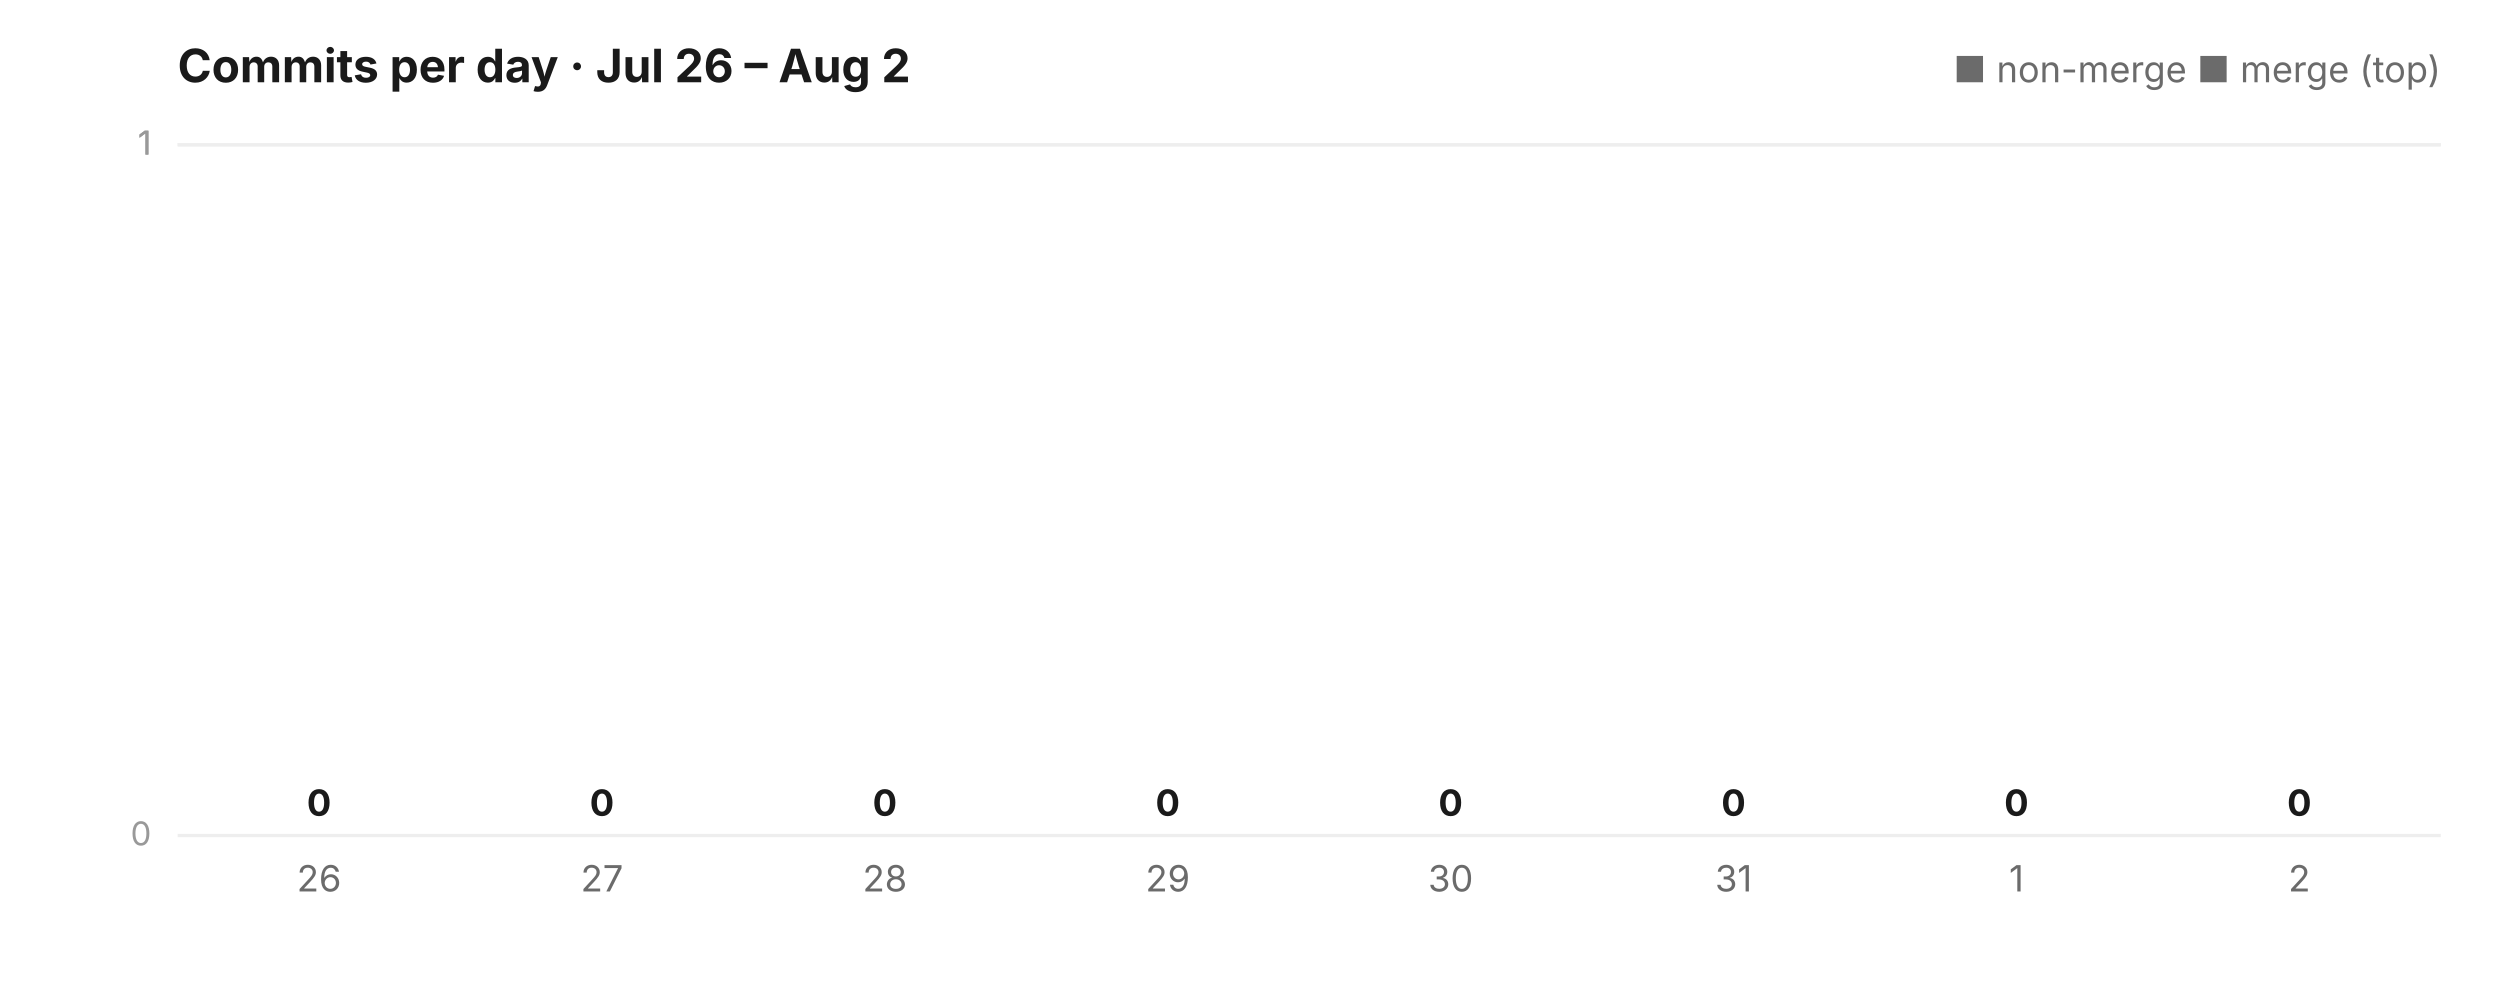
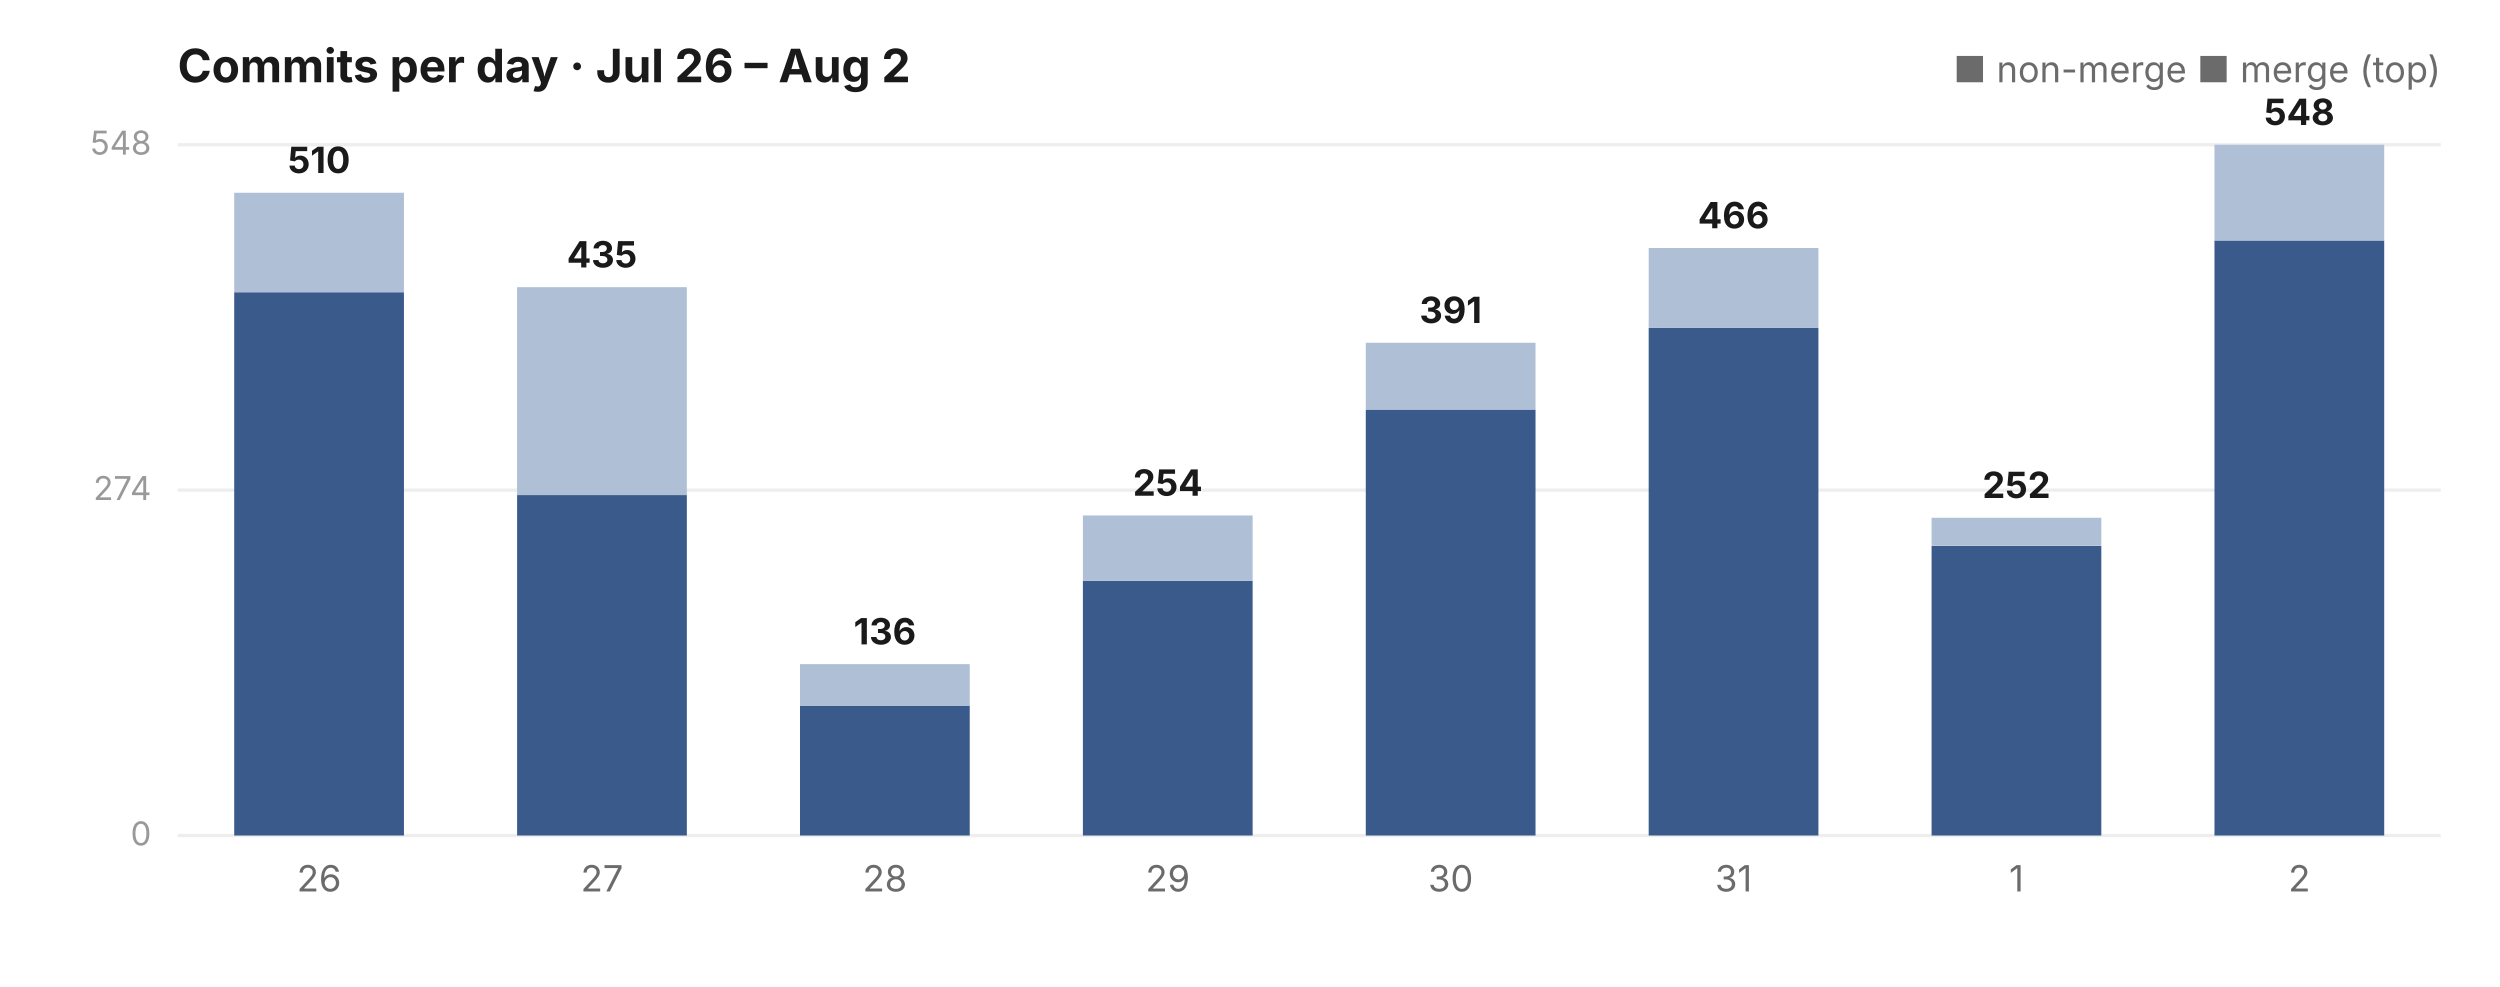
<svg xmlns="http://www.w3.org/2000/svg" viewBox="0 0 760 300" width="760" height="300" style="max-width:100%;height:auto;font-family:-apple-system,Segoe UI,sans-serif;background:#fff;border:1px solid #e7e7e4;border-radius:8px">
  <text x="54" y="25" font-size="14" font-weight="700" fill="#1a1a1a">Commits per day · Jul 26 – Aug 2</text>
  <text x="742" y="25" font-size="11" fill="#6b6b6b" text-anchor="end">■ non-merge ■ merge (top)</text>
  <line x1="54" y1="254.0" x2="742" y2="254.0" stroke="#eee" />
  <text x="46" y="257.0" font-size="10" fill="#999" text-anchor="end">0</text>
+   <line x1="54" y1="149.0" x2="742" y2="149.0" stroke="#eee" />
+   <text x="46" y="152.0" font-size="10" fill="#999" text-anchor="end">274</text>
  <line x1="54" y1="44.0" x2="742" y2="44.0" stroke="#eee" />
-   <text x="46" y="47.0" font-size="10" fill="#999" text-anchor="end">1</text>
-   <line x1="54" y1="44.0" x2="742" y2="44.0" stroke="#eee" />
-   <text x="46" y="47.0" font-size="10" fill="#999" text-anchor="end">1</text>
-   <rect x="71.2" y="254.0" width="51.6" height="0.0" fill="#3a5a8c" />
-   <rect x="71.2" y="254.0" width="51.6" height="0.0" fill="#aebfd6" />
+   <text x="46" y="47.0" font-size="10" fill="#999" text-anchor="end">548</text>
+   <rect x="71.2" y="88.8" width="51.6" height="165.2" fill="#3a5a8c" />
+   <rect x="71.2" y="58.6" width="51.6" height="30.3" fill="#aebfd6" />
  <text x="97.0" y="271.0" font-size="11" fill="#6b6b6b" text-anchor="middle">26</text>
-   <text x="97.0" y="248.0" font-size="11" fill="#1a1a1a" text-anchor="middle" font-weight="700">0</text>
-   <rect x="157.2" y="254.0" width="51.6" height="0.0" fill="#3a5a8c" />
-   <rect x="157.2" y="254.0" width="51.6" height="0.0" fill="#aebfd6" />
+   <text x="97.0" y="52.6" font-size="11" fill="#1a1a1a" text-anchor="middle" font-weight="700">510</text>
+   <rect x="157.2" y="150.5" width="51.6" height="103.5" fill="#3a5a8c" />
+   <rect x="157.2" y="87.3" width="51.6" height="63.2" fill="#aebfd6" />
  <text x="183.0" y="271.0" font-size="11" fill="#6b6b6b" text-anchor="middle">27</text>
-   <text x="183.0" y="248.0" font-size="11" fill="#1a1a1a" text-anchor="middle" font-weight="700">0</text>
-   <rect x="243.2" y="254.0" width="51.6" height="0.0" fill="#3a5a8c" />
-   <rect x="243.2" y="254.0" width="51.6" height="0.0" fill="#aebfd6" />
+   <text x="183.0" y="81.3" font-size="11" fill="#1a1a1a" text-anchor="middle" font-weight="700">435</text>
+   <rect x="243.2" y="214.5" width="51.6" height="39.5" fill="#3a5a8c" />
+   <rect x="243.2" y="201.9" width="51.6" height="12.6" fill="#aebfd6" />
  <text x="269.0" y="271.0" font-size="11" fill="#6b6b6b" text-anchor="middle">28</text>
-   <text x="269.0" y="248.0" font-size="11" fill="#1a1a1a" text-anchor="middle" font-weight="700">0</text>
-   <rect x="329.2" y="254.0" width="51.6" height="0.0" fill="#3a5a8c" />
-   <rect x="329.2" y="254.0" width="51.6" height="0.0" fill="#aebfd6" />
+   <text x="269.0" y="195.9" font-size="11" fill="#1a1a1a" text-anchor="middle" font-weight="700">136</text>
+   <rect x="329.2" y="176.6" width="51.6" height="77.4" fill="#3a5a8c" />
+   <rect x="329.2" y="156.7" width="51.6" height="19.9" fill="#aebfd6" />
  <text x="355.0" y="271.0" font-size="11" fill="#6b6b6b" text-anchor="middle">29</text>
-   <text x="355.0" y="248.0" font-size="11" fill="#1a1a1a" text-anchor="middle" font-weight="700">0</text>
-   <rect x="415.2" y="254.0" width="51.6" height="0.0" fill="#3a5a8c" />
-   <rect x="415.2" y="254.0" width="51.6" height="0.0" fill="#aebfd6" />
+   <text x="355.0" y="150.7" font-size="11" fill="#1a1a1a" text-anchor="middle" font-weight="700">254</text>
+   <rect x="415.2" y="124.5" width="51.6" height="129.5" fill="#3a5a8c" />
+   <rect x="415.2" y="104.2" width="51.6" height="20.3" fill="#aebfd6" />
  <text x="441.0" y="271.0" font-size="11" fill="#6b6b6b" text-anchor="middle">30</text>
-   <text x="441.0" y="248.0" font-size="11" fill="#1a1a1a" text-anchor="middle" font-weight="700">0</text>
-   <rect x="501.2" y="254.0" width="51.6" height="0.0" fill="#3a5a8c" />
-   <rect x="501.2" y="254.0" width="51.6" height="0.0" fill="#aebfd6" />
+   <text x="441.0" y="98.2" font-size="11" fill="#1a1a1a" text-anchor="middle" font-weight="700">391</text>
+   <rect x="501.2" y="99.6" width="51.6" height="154.4" fill="#3a5a8c" />
+   <rect x="501.2" y="75.4" width="51.6" height="24.1" fill="#aebfd6" />
  <text x="527.0" y="271.0" font-size="11" fill="#6b6b6b" text-anchor="middle">31</text>
-   <text x="527.0" y="248.0" font-size="11" fill="#1a1a1a" text-anchor="middle" font-weight="700">0</text>
-   <rect x="587.2" y="254.0" width="51.6" height="0.0" fill="#3a5a8c" />
-   <rect x="587.2" y="254.0" width="51.6" height="0.0" fill="#aebfd6" />
+   <text x="527.0" y="69.4" font-size="11" fill="#1a1a1a" text-anchor="middle" font-weight="700">466</text>
+   <rect x="587.2" y="165.9" width="51.6" height="88.1" fill="#3a5a8c" />
+   <rect x="587.2" y="157.4" width="51.6" height="8.4" fill="#aebfd6" />
  <text x="613.0" y="271.0" font-size="11" fill="#6b6b6b" text-anchor="middle">1</text>
-   <text x="613.0" y="248.0" font-size="11" fill="#1a1a1a" text-anchor="middle" font-weight="700">0</text>
-   <rect x="673.2" y="254.0" width="51.6" height="0.0" fill="#3a5a8c" />
-   <rect x="673.2" y="254.0" width="51.6" height="0.0" fill="#aebfd6" />
+   <text x="613.0" y="151.4" font-size="11" fill="#1a1a1a" text-anchor="middle" font-weight="700">252</text>
+   <rect x="673.2" y="73.1" width="51.6" height="180.9" fill="#3a5a8c" />
+   <rect x="673.2" y="44.0" width="51.6" height="29.1" fill="#aebfd6" />
  <text x="699.0" y="271.0" font-size="11" fill="#6b6b6b" text-anchor="middle">2</text>
-   <text x="699.0" y="248.0" font-size="11" fill="#1a1a1a" text-anchor="middle" font-weight="700">0</text>
+   <text x="699.0" y="38.0" font-size="11" fill="#1a1a1a" text-anchor="middle" font-weight="700">548</text>
</svg>
